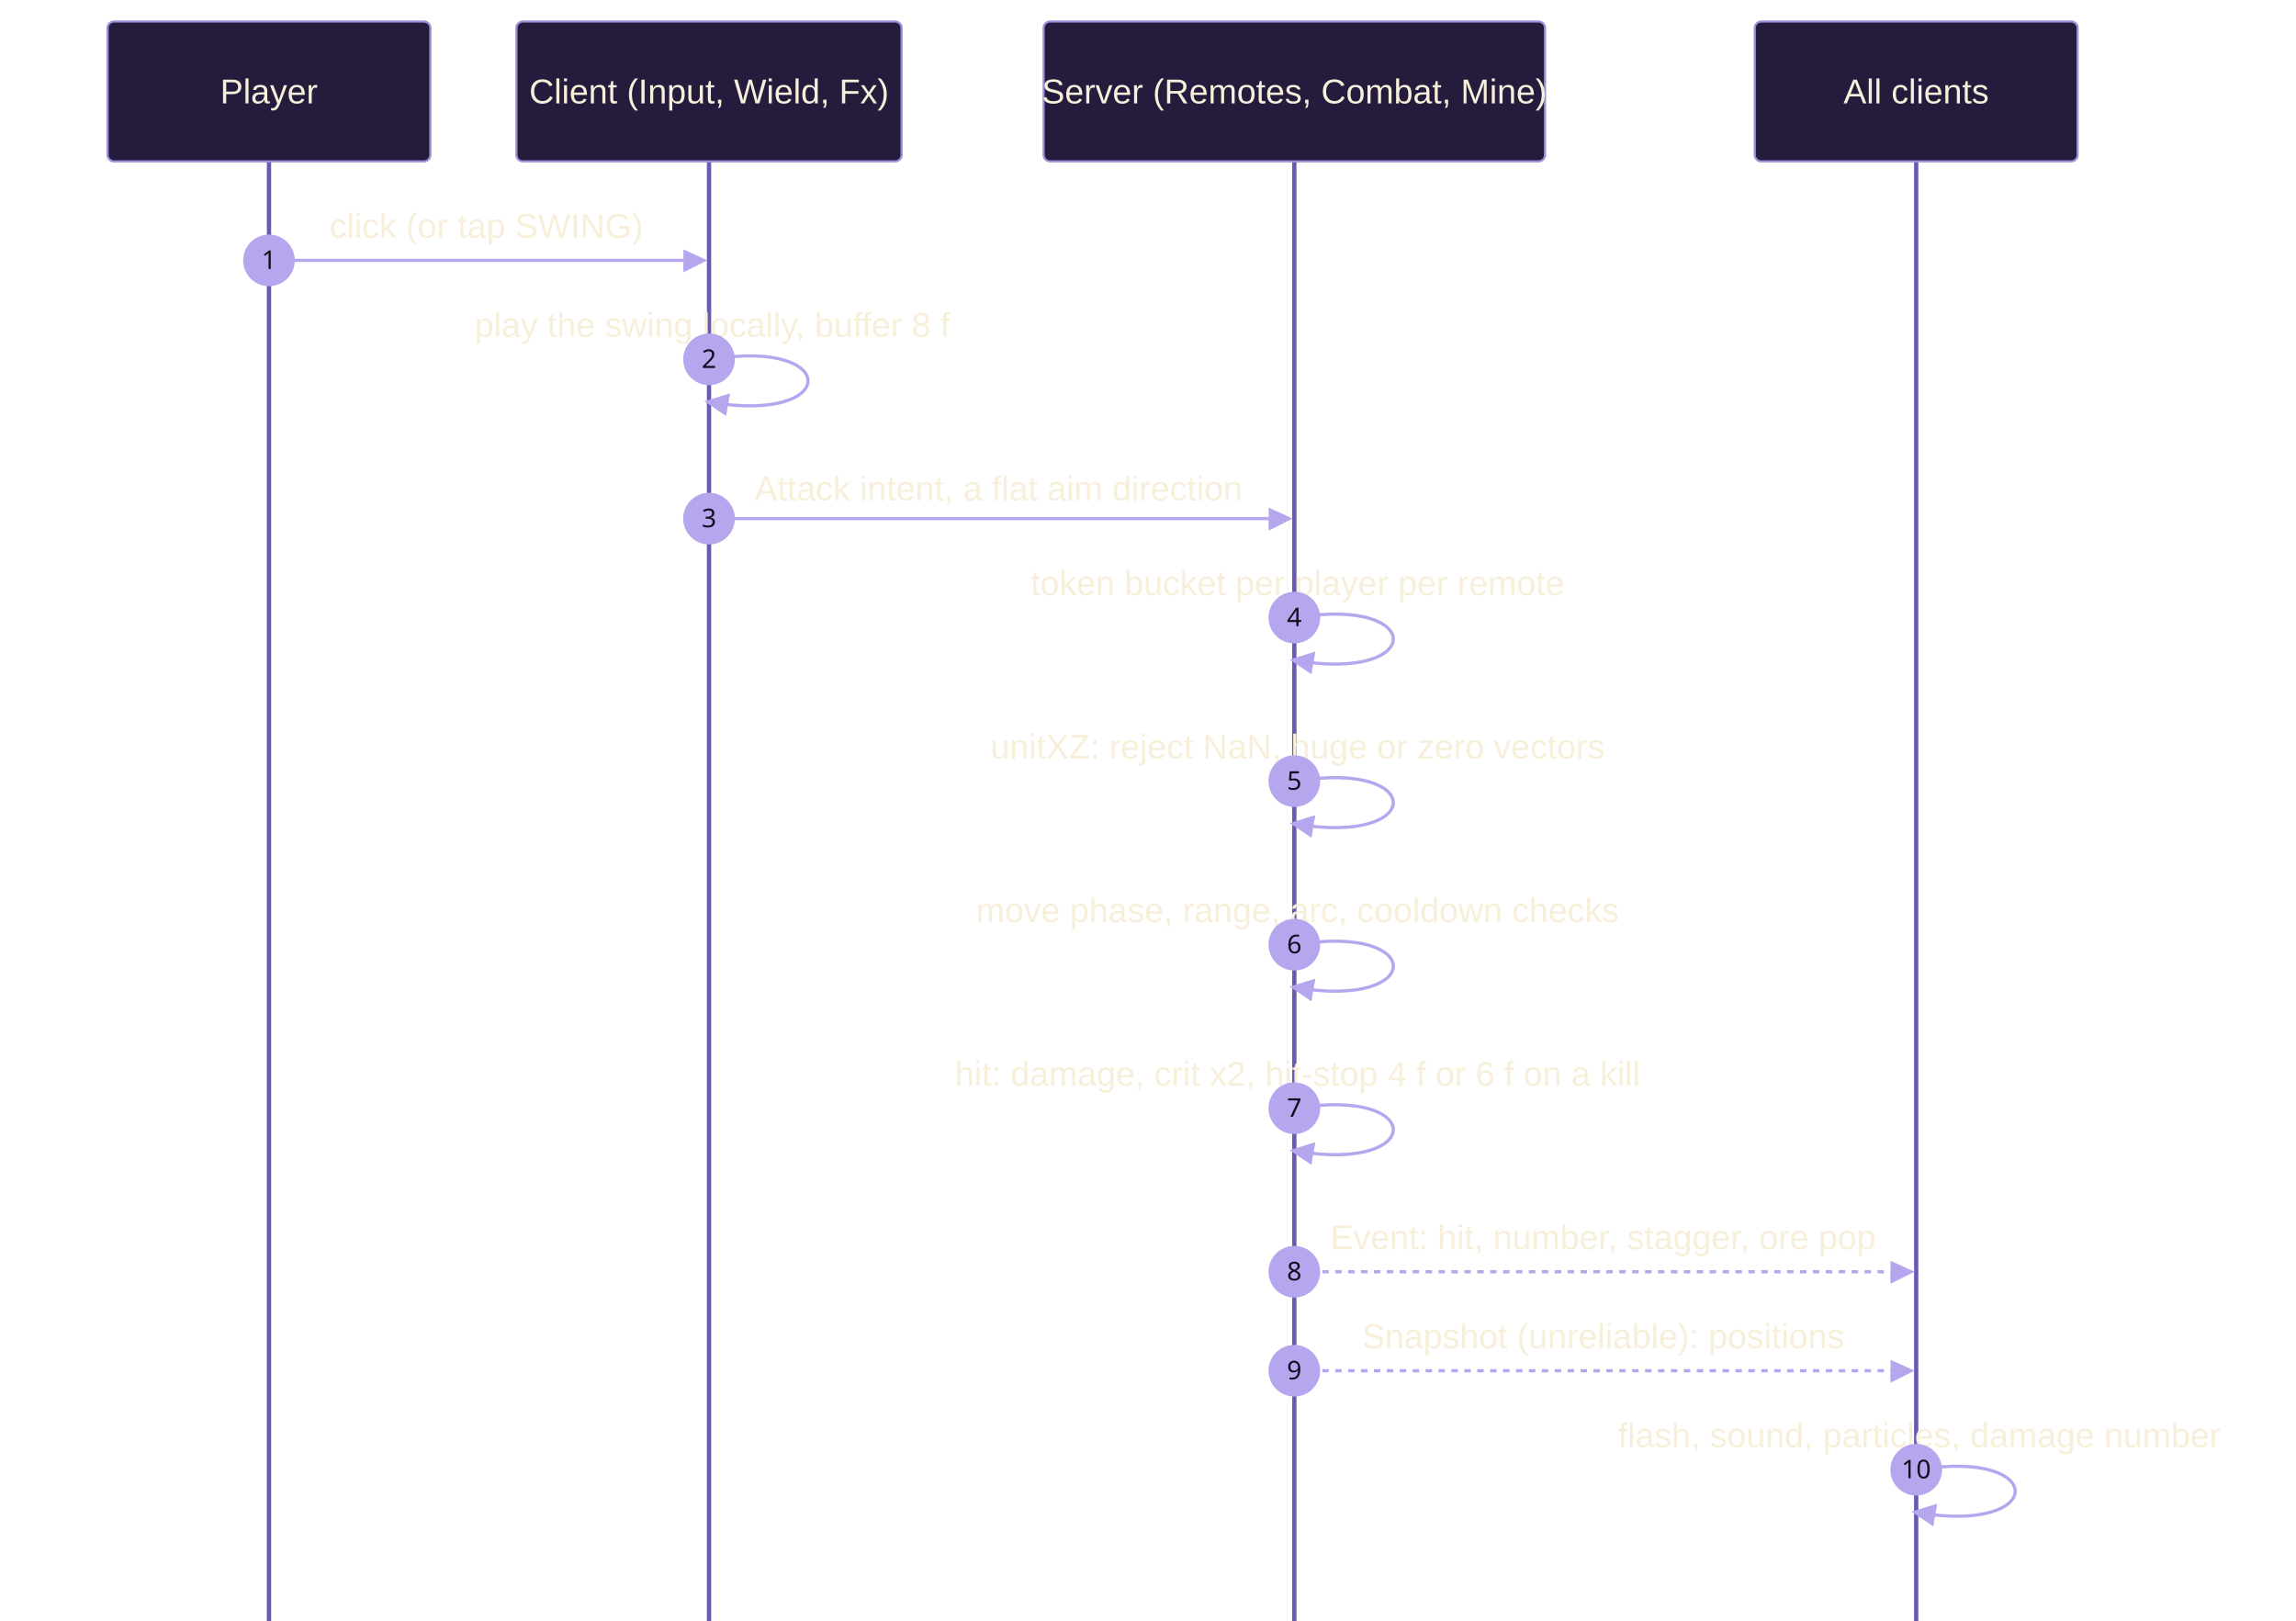
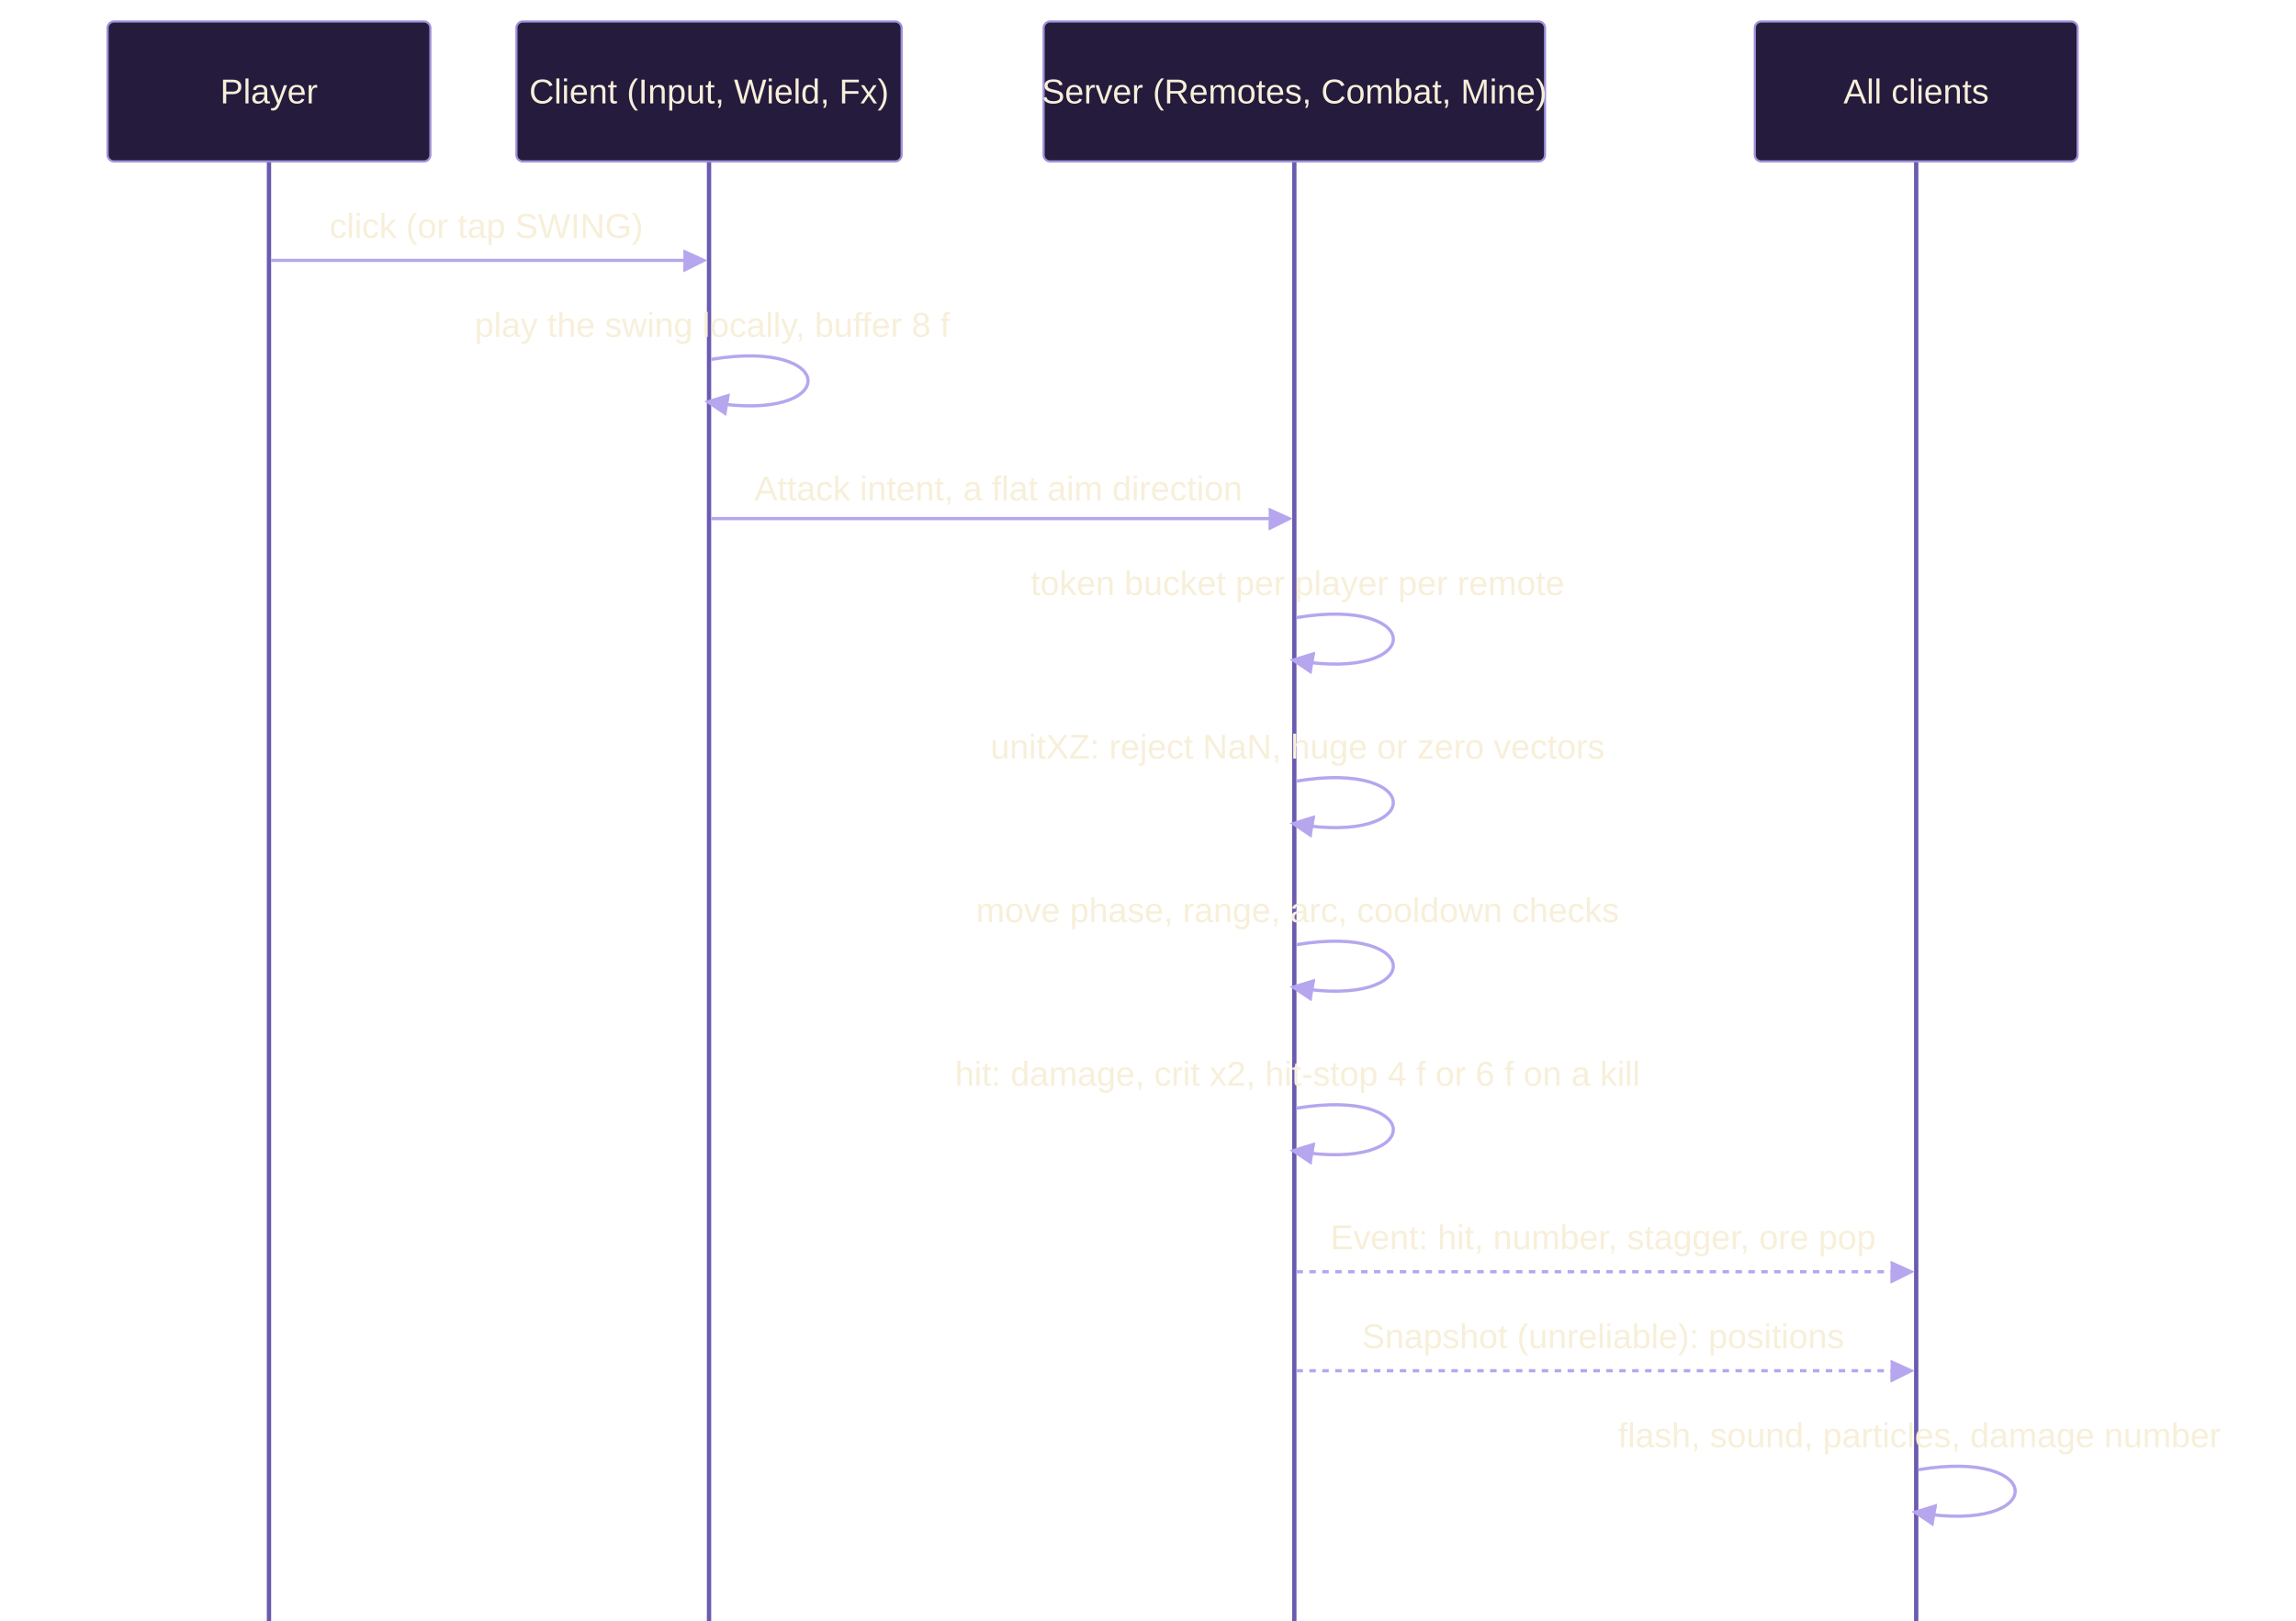
<svg xmlns="http://www.w3.org/2000/svg" id="my-svg" width="1067" height="753" viewBox="-50 -10 1067 753" role="graphics-document document" aria-roledescription="sequence" style="background-color: transparent;">
  <g>
    <line id="actor3" x1="840.5" y1="65" x2="840.5" y2="2000" class="actor-line 200" stroke-width="0.5px" stroke="#999" name="A" data-et="life-line" data-id="A" />
    <g id="root-3" data-et="participant" data-type="participant" data-id="A">
      <rect x="765.5" y="0" fill="#eaeaea" stroke="#666" width="150" height="65" name="A" rx="3" ry="3" class="actor actor-top" />
      <text x="840.5" y="32.5" dominant-baseline="central" alignment-baseline="central" class="actor actor-box" style="text-anchor: middle; font-size: 16px; font-weight: 400;">
        <tspan x="840.5" dy="0">All clients</tspan>
      </text>
    </g>
  </g>
  <g>
    <line id="actor2" x1="551.5" y1="65" x2="551.5" y2="2000" class="actor-line 200" stroke-width="0.5px" stroke="#999" name="S" data-et="life-line" data-id="S" />
    <g id="root-2" data-et="participant" data-type="participant" data-id="S">
      <rect x="435" y="0" fill="#eaeaea" stroke="#666" width="233" height="65" name="S" rx="3" ry="3" class="actor actor-top" />
      <text x="551.5" y="32.5" dominant-baseline="central" alignment-baseline="central" class="actor actor-box" style="text-anchor: middle; font-size: 16px; font-weight: 400;">
        <tspan x="551.5" dy="0">Server (Remotes, Combat, Mine)</tspan>
      </text>
    </g>
  </g>
  <g>
    <line id="actor1" x1="279.5" y1="65" x2="279.5" y2="2000" class="actor-line 200" stroke-width="0.5px" stroke="#999" name="C" data-et="life-line" data-id="C" />
    <g id="root-1" data-et="participant" data-type="participant" data-id="C">
      <rect x="190" y="0" fill="#eaeaea" stroke="#666" width="179" height="65" name="C" rx="3" ry="3" class="actor actor-top" />
      <text x="279.5" y="32.5" dominant-baseline="central" alignment-baseline="central" class="actor actor-box" style="text-anchor: middle; font-size: 16px; font-weight: 400;">
        <tspan x="279.5" dy="0">Client (Input, Wield, Fx)</tspan>
      </text>
    </g>
  </g>
  <g>
    <line id="actor0" x1="75" y1="65" x2="75" y2="2000" class="actor-line 200" stroke-width="0.5px" stroke="#999" name="P" data-et="life-line" data-id="P" />
    <g id="root-0" data-et="participant" data-type="participant" data-id="P">
      <rect x="0" y="0" fill="#eaeaea" stroke="#666" width="150" height="65" name="P" rx="3" ry="3" class="actor actor-top" />
      <text x="75" y="32.5" dominant-baseline="central" alignment-baseline="central" class="actor actor-box" style="text-anchor: middle; font-size: 16px; font-weight: 400;">
        <tspan x="75" dy="0">Player</tspan>
      </text>
    </g>
  </g>
  <style>#my-svg{font-family:Arial,Helvetica,sans-serif;font-size:15px;fill:#f7efd9;}@keyframes edge-animation-frame{from{stroke-dashoffset:0;}}@keyframes dash{to{stroke-dashoffset:0;}}#my-svg .edge-animation-slow{stroke-dasharray:9,5!important;stroke-dashoffset:900;animation:dash 50s linear infinite;stroke-linecap:round;}#my-svg .edge-animation-fast{stroke-dasharray:9,5!important;stroke-dashoffset:900;animation:dash 20s linear infinite;stroke-linecap:round;}#my-svg .error-icon{fill:#1a142c;}#my-svg .error-text{fill:#e5ebd3;stroke:#e5ebd3;}#my-svg .edge-thickness-normal{stroke-width:1px;}#my-svg .edge-thickness-thick{stroke-width:3.5px;}#my-svg .edge-pattern-solid{stroke-dasharray:0;}#my-svg .edge-thickness-invisible{stroke-width:0;fill:none;}#my-svg .edge-pattern-dashed{stroke-dasharray:3;}#my-svg .edge-pattern-dotted{stroke-dasharray:2;}#my-svg .marker{fill:#b6a6ee;stroke:#b6a6ee;}#my-svg .marker.cross{stroke:#b6a6ee;}#my-svg svg{font-family:Arial,Helvetica,sans-serif;font-size:15px;}#my-svg p{margin:0;}#my-svg .actor{stroke:#9d8fd6;fill:#241b3d;stroke-width:1;}#my-svg rect.actor.outer-path[data-look="neo"]{filter:drop-shadow( 1px 2px 2px rgba(185,185,185,1));}#my-svg rect.note[data-look="neo"]{stroke:#ffc043;fill:#3d300f;filter:drop-shadow( 1px 2px 2px rgba(185,185,185,1));}#my-svg text.actor&gt;tspan{fill:#f7efd9;stroke:none;}#my-svg .actor-line{stroke:#6b5bb0;}#my-svg .innerArc{stroke-width:1.5;stroke-dasharray:none;}#my-svg .messageLine0{stroke-width:1.5;stroke-dasharray:none;stroke:#b6a6ee;}#my-svg .messageLine1{stroke-width:1.5;stroke-dasharray:2,2;stroke:#b6a6ee;}#my-svg [id$="-arrowhead"] path{fill:#b6a6ee;stroke:#b6a6ee;}#my-svg .sequenceNumber{fill:#120d1f;}#my-svg [id$="-sequencenumber"]{fill:#b6a6ee;}#my-svg [id$="-crosshead"] path{fill:#b6a6ee;stroke:#b6a6ee;}#my-svg .messageText{fill:#f7efd9;stroke:none;}#my-svg .labelBox{stroke:#9d8fd6;fill:#241b3d;filter:none;}#my-svg .labelText,#my-svg .labelText&gt;tspan{fill:#f7efd9;stroke:none;}#my-svg .loopText,#my-svg .loopText&gt;tspan{fill:#f7efd9;stroke:none;}#my-svg .sectionTitle,#my-svg .sectionTitle&gt;tspan{fill:#f7efd9;stroke:none;}#my-svg .loopLine{stroke-width:2px;stroke-dasharray:2,2;stroke:#9d8fd6;fill:#9d8fd6;}#my-svg .note{stroke:#ffc043;fill:#3d300f;}#my-svg .noteText,#my-svg .noteText&gt;tspan{fill:#fff3d6;stroke:none;font-weight:normal;}#my-svg .activation0{fill:#3a2d63;stroke:hsl(255, 37.5%, 2.549%);}#my-svg .activation1{fill:#3a2d63;stroke:hsl(255, 37.5%, 2.549%);}#my-svg .activation2{fill:#3a2d63;stroke:hsl(255, 37.5%, 2.549%);}#my-svg .actorPopupMenu{position:absolute;}#my-svg .actorPopupMenuPanel{position:absolute;fill:#241b3d;box-shadow:0px 8px 16px 0px rgba(0,0,0,0.2);filter:drop-shadow(3px 5px 2px rgb(0 0 0 / 0.4));}#my-svg .actor-man circle,#my-svg line{fill:#241b3d;stroke-width:2px;}#my-svg g rect.rect{filter:drop-shadow( 1px 2px 2px rgba(185,185,185,1));stroke:#9d8fd6;}#my-svg .node .neo-node{stroke:#9d8fd6;}#my-svg [data-look="neo"].node rect,#my-svg [data-look="neo"].cluster rect,#my-svg [data-look="neo"].node polygon{stroke:url(#my-svg-gradient);filter:drop-shadow( 1px 2px 2px rgba(185,185,185,1));}#my-svg [data-look="neo"].swimlane.cluster rect{filter:none;}#my-svg [data-look="neo"].node path{stroke:url(#my-svg-gradient);stroke-width:1px;}#my-svg [data-look="neo"].node .outer-path{filter:drop-shadow( 1px 2px 2px rgba(185,185,185,1));}#my-svg [data-look="neo"].node .neo-line path{stroke:#9d8fd6;filter:none;}#my-svg [data-look="neo"].node circle{stroke:url(#my-svg-gradient);filter:drop-shadow( 1px 2px 2px rgba(185,185,185,1));}#my-svg [data-look="neo"].node circle .state-start{fill:#000000;}#my-svg [data-look="neo"].icon-shape .icon{fill:url(#my-svg-gradient);filter:drop-shadow( 1px 2px 2px rgba(185,185,185,1));}#my-svg [data-look="neo"].icon-shape .icon-neo path{stroke:url(#my-svg-gradient);filter:drop-shadow( 1px 2px 2px rgba(185,185,185,1));}#my-svg :root{--mermaid-font-family:"trebuchet ms",verdana,arial,sans-serif;}</style>
  <g />
  <defs>
    <symbol id="my-svg-computer" width="24" height="24">
      <path transform="scale(.5)" d="M2 2v13h20v-13h-20zm18 11h-16v-9h16v9zm-10.228 6l.466-1h3.524l.467 1h-4.457zm14.228 3h-24l2-6h2.104l-1.33 4h18.45l-1.297-4h2.073l2 6zm-5-10h-14v-7h14v7z" />
    </symbol>
  </defs>
  <defs>
    <symbol id="my-svg-database" fill-rule="evenodd" clip-rule="evenodd">
      <path transform="scale(.5)" d="M12.258.001l.256.004.255.005.253.008.251.01.249.012.247.015.246.016.242.019.241.02.239.023.236.024.233.027.231.028.229.031.225.032.223.034.22.036.217.038.214.04.211.041.208.043.205.045.201.046.198.048.194.05.191.051.187.053.183.054.18.056.175.057.172.059.168.06.163.061.16.063.155.064.15.066.074.033.073.033.071.034.07.034.069.035.068.035.067.035.066.035.064.036.064.036.062.036.06.036.06.037.058.037.058.037.055.038.055.038.053.038.052.038.051.039.05.039.048.039.047.039.045.04.044.04.043.04.041.04.04.041.039.041.037.041.036.041.034.041.033.042.032.042.03.042.029.042.027.042.026.043.024.043.023.043.021.043.02.043.018.044.017.043.015.044.013.044.012.044.011.045.009.044.007.045.006.045.004.045.002.045.001.045v17l-.001.045-.002.045-.004.045-.006.045-.007.045-.009.044-.011.045-.012.044-.013.044-.015.044-.017.043-.018.044-.02.043-.021.043-.023.043-.024.043-.026.043-.027.042-.029.042-.03.042-.032.042-.033.042-.034.041-.036.041-.037.041-.039.041-.04.041-.041.04-.043.04-.044.04-.045.04-.047.039-.048.039-.05.039-.051.039-.052.038-.053.038-.055.038-.055.038-.058.037-.058.037-.06.037-.06.036-.062.036-.064.036-.064.036-.066.035-.067.035-.068.035-.069.035-.07.034-.071.034-.073.033-.074.033-.15.066-.155.064-.16.063-.163.061-.168.06-.172.059-.175.057-.18.056-.183.054-.187.053-.191.051-.194.05-.198.048-.201.046-.205.045-.208.043-.211.041-.214.04-.217.038-.22.036-.223.034-.225.032-.229.031-.231.028-.233.027-.236.024-.239.023-.241.02-.242.019-.246.016-.247.015-.249.012-.251.01-.253.008-.255.005-.256.004-.258.001-.258-.001-.256-.004-.255-.005-.253-.008-.251-.01-.249-.012-.247-.015-.245-.016-.243-.019-.241-.02-.238-.023-.236-.024-.234-.027-.231-.028-.228-.031-.226-.032-.223-.034-.22-.036-.217-.038-.214-.04-.211-.041-.208-.043-.204-.045-.201-.046-.198-.048-.195-.05-.19-.051-.187-.053-.184-.054-.179-.056-.176-.057-.172-.059-.167-.06-.164-.061-.159-.063-.155-.064-.151-.066-.074-.033-.072-.033-.072-.034-.07-.034-.069-.035-.068-.035-.067-.035-.066-.035-.064-.036-.063-.036-.062-.036-.061-.036-.06-.037-.058-.037-.057-.037-.056-.038-.055-.038-.053-.038-.052-.038-.051-.039-.049-.039-.049-.039-.046-.039-.046-.04-.044-.04-.043-.04-.041-.04-.04-.041-.039-.041-.037-.041-.036-.041-.034-.041-.033-.042-.032-.042-.03-.042-.029-.042-.027-.042-.026-.043-.024-.043-.023-.043-.021-.043-.02-.043-.018-.044-.017-.043-.015-.044-.013-.044-.012-.044-.011-.045-.009-.044-.007-.045-.006-.045-.004-.045-.002-.045-.001-.045v-17l.001-.045.002-.045.004-.045.006-.045.007-.045.009-.044.011-.045.012-.044.013-.044.015-.044.017-.043.018-.044.02-.043.021-.043.023-.043.024-.043.026-.043.027-.042.029-.042.03-.042.032-.042.033-.042.034-.041.036-.041.037-.041.039-.041.04-.041.041-.04.043-.04.044-.04.046-.04.046-.039.049-.039.049-.039.051-.039.052-.038.053-.038.055-.038.056-.038.057-.037.058-.037.06-.037.061-.036.062-.036.063-.036.064-.036.066-.035.067-.035.068-.035.069-.035.07-.034.072-.034.072-.033.074-.033.151-.066.155-.064.159-.063.164-.061.167-.06.172-.059.176-.057.179-.056.184-.054.187-.053.19-.051.195-.05.198-.048.201-.046.204-.045.208-.043.211-.041.214-.04.217-.038.22-.036.223-.034.226-.032.228-.031.231-.028.234-.027.236-.024.238-.023.241-.02.243-.019.245-.016.247-.015.249-.012.251-.01.253-.008.255-.005.256-.004.258-.001.258.001zm-9.258 20.499v.01l.001.021.003.021.004.022.005.021.006.022.007.022.009.023.01.022.011.023.012.023.013.023.015.023.016.024.017.023.018.024.019.024.021.024.022.025.023.024.024.025.052.049.056.05.061.051.066.051.07.051.075.051.079.052.084.052.088.052.092.052.097.052.102.051.105.052.11.052.114.051.119.051.123.051.127.05.131.05.135.05.139.048.144.049.147.047.152.047.155.047.16.045.163.045.167.043.171.043.176.041.178.041.183.039.187.039.19.037.194.035.197.035.202.033.204.031.209.03.212.029.216.027.219.025.222.024.226.021.23.02.233.018.236.016.24.015.243.012.246.01.249.008.253.005.256.004.259.001.26-.001.257-.004.254-.005.25-.008.247-.011.244-.012.241-.014.237-.016.233-.018.231-.021.226-.021.224-.024.22-.026.216-.027.212-.028.21-.031.205-.031.202-.034.198-.034.194-.036.191-.037.187-.039.183-.04.179-.04.175-.042.172-.043.168-.044.163-.045.16-.046.155-.046.152-.047.148-.048.143-.049.139-.049.136-.05.131-.05.126-.05.123-.051.118-.052.114-.051.11-.052.106-.052.101-.052.096-.052.092-.052.088-.053.083-.051.079-.052.074-.052.07-.051.065-.051.06-.051.056-.05.051-.05.023-.024.023-.025.021-.024.02-.024.019-.024.018-.024.017-.024.015-.023.014-.024.013-.023.012-.023.01-.023.01-.022.008-.022.006-.022.006-.022.004-.022.004-.021.001-.021.001-.021v-4.127l-.077.055-.08.053-.083.054-.085.053-.087.052-.09.052-.093.051-.095.05-.097.05-.1.049-.102.049-.105.048-.106.047-.109.047-.111.046-.114.045-.115.045-.118.044-.12.043-.122.042-.124.042-.126.041-.128.04-.13.04-.132.038-.134.038-.135.037-.138.037-.139.035-.142.035-.143.034-.144.033-.147.032-.148.031-.15.03-.151.03-.153.029-.154.027-.156.027-.158.026-.159.025-.161.024-.162.023-.163.022-.165.021-.166.02-.167.019-.169.018-.169.017-.171.016-.173.015-.173.014-.175.013-.175.012-.177.011-.178.01-.179.008-.179.008-.181.006-.182.005-.182.004-.184.003-.184.002h-.37l-.184-.002-.184-.003-.182-.004-.182-.005-.181-.006-.179-.008-.179-.008-.178-.01-.176-.011-.176-.012-.175-.013-.173-.014-.172-.015-.171-.016-.17-.017-.169-.018-.167-.019-.166-.02-.165-.021-.163-.022-.162-.023-.161-.024-.159-.025-.157-.026-.156-.027-.155-.027-.153-.029-.151-.03-.15-.03-.148-.031-.146-.032-.145-.033-.143-.034-.141-.035-.14-.035-.137-.037-.136-.037-.134-.038-.132-.038-.13-.04-.128-.04-.126-.041-.124-.042-.122-.042-.12-.044-.117-.043-.116-.045-.113-.045-.112-.046-.109-.047-.106-.047-.105-.048-.102-.049-.1-.049-.097-.05-.095-.05-.093-.052-.09-.051-.087-.052-.085-.053-.083-.054-.08-.054-.077-.054v4.127zm0-5.654v.011l.001.021.003.021.004.021.005.022.006.022.007.022.009.022.01.022.011.023.012.023.013.023.015.024.016.023.017.024.018.024.019.024.021.024.022.024.023.025.024.024.052.05.056.05.061.05.066.051.07.051.075.052.079.051.084.052.088.052.092.052.097.052.102.052.105.052.11.051.114.051.119.052.123.05.127.051.131.05.135.049.139.049.144.048.147.048.152.047.155.046.16.045.163.045.167.044.171.042.176.042.178.04.183.04.187.038.19.037.194.036.197.034.202.033.204.032.209.03.212.028.216.027.219.025.222.024.226.022.23.02.233.018.236.016.24.014.243.012.246.01.249.008.253.006.256.003.259.001.26-.001.257-.003.254-.006.25-.008.247-.01.244-.012.241-.015.237-.016.233-.018.231-.02.226-.022.224-.024.22-.025.216-.027.212-.029.21-.03.205-.032.202-.033.198-.035.194-.036.191-.037.187-.039.183-.039.179-.041.175-.042.172-.043.168-.044.163-.045.16-.045.155-.047.152-.047.148-.048.143-.048.139-.05.136-.049.131-.05.126-.051.123-.051.118-.051.114-.052.11-.052.106-.052.101-.052.096-.052.092-.052.088-.052.083-.052.079-.052.074-.051.07-.052.065-.051.06-.05.056-.051.051-.049.023-.025.023-.024.021-.025.02-.024.019-.024.018-.024.017-.024.015-.023.014-.023.013-.024.012-.022.01-.023.01-.023.008-.022.006-.022.006-.022.004-.021.004-.022.001-.021.001-.021v-4.139l-.077.054-.08.054-.083.054-.085.052-.087.053-.09.051-.093.051-.095.051-.097.05-.1.049-.102.049-.105.048-.106.047-.109.047-.111.046-.114.045-.115.044-.118.044-.12.044-.122.042-.124.042-.126.041-.128.04-.13.039-.132.039-.134.038-.135.037-.138.036-.139.036-.142.035-.143.033-.144.033-.147.033-.148.031-.15.03-.151.03-.153.028-.154.028-.156.027-.158.026-.159.025-.161.024-.162.023-.163.022-.165.021-.166.02-.167.019-.169.018-.169.017-.171.016-.173.015-.173.014-.175.013-.175.012-.177.011-.178.009-.179.009-.179.007-.181.007-.182.005-.182.004-.184.003-.184.002h-.37l-.184-.002-.184-.003-.182-.004-.182-.005-.181-.007-.179-.007-.179-.009-.178-.009-.176-.011-.176-.012-.175-.013-.173-.014-.172-.015-.171-.016-.17-.017-.169-.018-.167-.019-.166-.02-.165-.021-.163-.022-.162-.023-.161-.024-.159-.025-.157-.026-.156-.027-.155-.028-.153-.028-.151-.03-.15-.03-.148-.031-.146-.033-.145-.033-.143-.033-.141-.035-.14-.036-.137-.036-.136-.037-.134-.038-.132-.039-.13-.039-.128-.04-.126-.041-.124-.042-.122-.043-.12-.043-.117-.044-.116-.044-.113-.046-.112-.046-.109-.046-.106-.047-.105-.048-.102-.049-.1-.049-.097-.05-.095-.051-.093-.051-.09-.051-.087-.053-.085-.052-.083-.054-.08-.054-.077-.054v4.139zm0-5.666v.011l.001.02.003.022.004.021.005.022.006.021.007.022.009.023.01.022.011.023.012.023.013.023.015.023.016.024.017.024.018.023.019.024.021.025.022.024.023.024.024.025.052.05.056.05.061.05.066.051.07.051.075.052.079.051.084.052.088.052.092.052.097.052.102.052.105.051.11.052.114.051.119.051.123.051.127.05.131.05.135.05.139.049.144.048.147.048.152.047.155.046.16.045.163.045.167.043.171.043.176.042.178.04.183.04.187.038.19.037.194.036.197.034.202.033.204.032.209.03.212.028.216.027.219.025.222.024.226.021.23.02.233.018.236.017.24.014.243.012.246.01.249.008.253.006.256.003.259.001.26-.001.257-.003.254-.006.25-.008.247-.01.244-.013.241-.014.237-.016.233-.018.231-.02.226-.022.224-.024.22-.025.216-.027.212-.029.21-.03.205-.032.202-.033.198-.035.194-.036.191-.037.187-.039.183-.039.179-.041.175-.042.172-.043.168-.044.163-.045.16-.045.155-.047.152-.047.148-.048.143-.049.139-.049.136-.049.131-.051.126-.05.123-.051.118-.052.114-.051.11-.052.106-.052.101-.052.096-.052.092-.052.088-.052.083-.052.079-.052.074-.052.07-.051.065-.051.06-.051.056-.05.051-.049.023-.025.023-.025.021-.024.02-.024.019-.024.018-.024.017-.024.015-.023.014-.024.013-.023.012-.023.01-.022.01-.023.008-.022.006-.022.006-.022.004-.022.004-.021.001-.021.001-.021v-4.153l-.077.054-.08.054-.083.053-.085.053-.087.053-.09.051-.093.051-.095.051-.097.05-.1.049-.102.048-.105.048-.106.048-.109.046-.111.046-.114.046-.115.044-.118.044-.12.043-.122.043-.124.042-.126.041-.128.04-.13.039-.132.039-.134.038-.135.037-.138.036-.139.036-.142.034-.143.034-.144.033-.147.032-.148.032-.15.03-.151.03-.153.028-.154.028-.156.027-.158.026-.159.024-.161.024-.162.023-.163.023-.165.021-.166.02-.167.019-.169.018-.169.017-.171.016-.173.015-.173.014-.175.013-.175.012-.177.01-.178.01-.179.009-.179.007-.181.006-.182.006-.182.004-.184.003-.184.001-.185.001-.185-.001-.184-.001-.184-.003-.182-.004-.182-.006-.181-.006-.179-.007-.179-.009-.178-.01-.176-.01-.176-.012-.175-.013-.173-.014-.172-.015-.171-.016-.17-.017-.169-.018-.167-.019-.166-.02-.165-.021-.163-.023-.162-.023-.161-.024-.159-.024-.157-.026-.156-.027-.155-.028-.153-.028-.151-.03-.15-.03-.148-.032-.146-.032-.145-.033-.143-.034-.141-.034-.14-.036-.137-.036-.136-.037-.134-.038-.132-.039-.13-.039-.128-.041-.126-.041-.124-.041-.122-.043-.12-.043-.117-.044-.116-.044-.113-.046-.112-.046-.109-.046-.106-.048-.105-.048-.102-.048-.1-.05-.097-.049-.095-.051-.093-.051-.09-.052-.087-.052-.085-.053-.083-.053-.08-.054-.077-.054v4.153zm8.74-8.179l-.257.004-.254.005-.25.008-.247.011-.244.012-.241.014-.237.016-.233.018-.231.021-.226.022-.224.023-.22.026-.216.027-.212.028-.21.031-.205.032-.202.033-.198.034-.194.036-.191.038-.187.038-.183.04-.179.041-.175.042-.172.043-.168.043-.163.045-.16.046-.155.046-.152.048-.148.048-.143.048-.139.049-.136.05-.131.05-.126.051-.123.051-.118.051-.114.052-.11.052-.106.052-.101.052-.096.052-.092.052-.088.052-.083.052-.079.052-.074.051-.07.052-.065.051-.06.05-.056.05-.051.05-.023.025-.023.024-.021.024-.02.025-.019.024-.018.024-.017.023-.015.024-.014.023-.013.023-.012.023-.01.023-.01.022-.008.022-.006.023-.006.021-.004.022-.004.021-.001.021-.001.021.001.021.001.021.004.021.004.022.006.021.006.023.008.022.01.022.01.023.012.023.013.023.014.023.015.024.017.023.018.024.019.024.02.025.021.024.023.024.023.025.051.05.056.05.06.05.065.051.07.052.074.051.079.052.083.052.088.052.092.052.096.052.101.052.106.052.11.052.114.052.118.051.123.051.126.051.131.05.136.05.139.049.143.048.148.048.152.048.155.046.16.046.163.045.168.043.172.043.175.042.179.041.183.04.187.038.191.038.194.036.198.034.202.033.205.032.21.031.212.028.216.027.22.026.224.023.226.022.231.021.233.018.237.016.241.014.244.012.247.011.25.008.254.005.257.004.26.001.26-.001.257-.004.254-.005.25-.008.247-.011.244-.012.241-.014.237-.016.233-.018.231-.021.226-.022.224-.023.22-.026.216-.027.212-.028.21-.031.205-.032.202-.033.198-.034.194-.036.191-.038.187-.038.183-.04.179-.041.175-.042.172-.043.168-.043.163-.045.16-.046.155-.046.152-.048.148-.048.143-.048.139-.049.136-.05.131-.05.126-.051.123-.051.118-.051.114-.052.11-.052.106-.052.101-.052.096-.052.092-.052.088-.052.083-.052.079-.052.074-.051.07-.052.065-.051.06-.05.056-.05.051-.05.023-.025.023-.024.021-.024.02-.025.019-.024.018-.024.017-.023.015-.024.014-.023.013-.023.012-.023.01-.023.01-.022.008-.022.006-.023.006-.021.004-.022.004-.021.001-.021.001-.021-.001-.021-.001-.021-.004-.021-.004-.022-.006-.021-.006-.023-.008-.022-.01-.022-.01-.023-.012-.023-.013-.023-.014-.023-.015-.024-.017-.023-.018-.024-.019-.024-.02-.025-.021-.024-.023-.024-.023-.025-.051-.05-.056-.05-.06-.05-.065-.051-.07-.052-.074-.051-.079-.052-.083-.052-.088-.052-.092-.052-.096-.052-.101-.052-.106-.052-.11-.052-.114-.052-.118-.051-.123-.051-.126-.051-.131-.05-.136-.05-.139-.049-.143-.048-.148-.048-.152-.048-.155-.046-.16-.046-.163-.045-.168-.043-.172-.043-.175-.042-.179-.041-.183-.04-.187-.038-.191-.038-.194-.036-.198-.034-.202-.033-.205-.032-.21-.031-.212-.028-.216-.027-.22-.026-.224-.023-.226-.022-.231-.021-.233-.018-.237-.016-.241-.014-.244-.012-.247-.011-.25-.008-.254-.005-.257-.004-.26-.001-.26.001z" />
    </symbol>
  </defs>
  <defs>
    <symbol id="my-svg-clock" width="24" height="24">
      <path transform="scale(.5)" d="M12 2c5.514 0 10 4.486 10 10s-4.486 10-10 10-10-4.486-10-10 4.486-10 10-10zm0-2c-6.627 0-12 5.373-12 12s5.373 12 12 12 12-5.373 12-12-5.373-12-12-12zm5.848 12.459c.202.038.202.333.001.372-1.907.361-6.045 1.111-6.547 1.111-.719 0-1.301-.582-1.301-1.301 0-.512.77-5.447 1.125-7.445.034-.192.312-.181.343.014l.985 6.238 5.394 1.011z" />
    </symbol>
  </defs>
  <defs>
    <marker id="my-svg-arrowhead" refX="7.9" refY="5" markerUnits="userSpaceOnUse" markerWidth="12" markerHeight="12" orient="auto-start-reverse">
      <path d="M -1 0 L 10 5 L 0 10 z" />
    </marker>
  </defs>
  <defs>
    <marker id="my-svg-crosshead" markerWidth="15" markerHeight="8" orient="auto" refX="4" refY="4.5">
      <path fill="none" stroke="#000000" stroke-width="1pt" d="M 1,2 L 6,7 M 6,2 L 1,7" style="stroke-dasharray: 0, 0;" />
    </marker>
  </defs>
  <defs>
    <marker id="my-svg-filled-head" refX="15.5" refY="7" markerWidth="20" markerHeight="28" orient="auto">
      <path d="M 18,7 L9,13 L14,7 L9,1 Z" />
    </marker>
  </defs>
  <defs>
    <marker id="my-svg-sequencenumber" refX="15" refY="15" markerWidth="60" markerHeight="40" orient="auto">
      <circle cx="15" cy="15" r="6" />
    </marker>
  </defs>
  <defs>
    <marker id="my-svg-solidTopArrowHead" refX="7.9" refY="7.25" markerUnits="userSpaceOnUse" markerWidth="12" markerHeight="12" orient="auto-start-reverse">
      <path d="M 0 0 L 10 8 L 0 8 z" />
    </marker>
  </defs>
  <defs>
    <marker id="my-svg-solidBottomArrowHead" refX="7.9" refY="0.75" markerUnits="userSpaceOnUse" markerWidth="12" markerHeight="12" orient="auto-start-reverse">
      <path d="M 0 0 L 10 0 L 0 8 z" />
    </marker>
  </defs>
  <defs>
    <marker id="my-svg-stickTopArrowHead" refX="7.5" refY="7" markerUnits="userSpaceOnUse" markerWidth="12" markerHeight="12" orient="auto-start-reverse">
      <path d="M 0 0 L 7 7" stroke="black" stroke-width="1.5" fill="none" />
    </marker>
  </defs>
  <defs>
    <marker id="my-svg-stickBottomArrowHead" refX="7.5" refY="0" markerUnits="userSpaceOnUse" markerWidth="12" markerHeight="12" orient="auto-start-reverse">
      <path d="M 0 7 L 7 0" stroke="black" stroke-width="1.5" fill="none" />
    </marker>
  </defs>
  <text x="176" y="80" text-anchor="middle" dominant-baseline="middle" alignment-baseline="middle" class="messageText" dy="1em" style="font-size: 16px; font-weight: 400;">click (or tap SWING)</text>
-   <line x1="82" y1="111" x2="275.5" y2="111" class="messageLine0" data-et="message" data-id="i1" data-from="P" data-to="C" stroke-width="2" stroke="none" marker-end="url(#my-svg-arrowhead)" style="fill: none;" />
-   <line x1="75" y1="111" x2="75" y2="111" stroke-width="0" marker-start="url(#my-svg-sequencenumber)" />
-   <text x="75" y="115" font-family="sans-serif" font-size="12px" text-anchor="middle" class="sequenceNumber">1</text>
+   <line x1="76" y1="111" x2="275.5" y2="111" class="messageLine0" data-et="message" data-id="i0" data-from="P" data-to="C" stroke-width="2" stroke="none" marker-end="url(#my-svg-arrowhead)" style="fill: none;" />
  <text x="281" y="126" text-anchor="middle" dominant-baseline="middle" alignment-baseline="middle" class="messageText" dy="1em" style="font-size: 16px; font-weight: 400;">play the swing locally, buffer 8 f</text>
-   <path d="M 280.5,157 C 340.5,147 340.5,187 280.5,177" class="messageLine0" data-et="message" data-id="i2" data-from="C" data-to="C" stroke-width="2" stroke="none" marker-end="url(#my-svg-arrowhead)" x1="286.5" style="fill: none;" />
-   <line x1="279.5" y1="157" x2="279.5" y2="157" stroke-width="0" marker-start="url(#my-svg-sequencenumber)" />
-   <text x="279.5" y="161" font-family="sans-serif" font-size="12px" text-anchor="middle" class="sequenceNumber">2</text>
+   <path d="M 280.5,157 C 340.5,147 340.5,187 280.5,177" class="messageLine0" data-et="message" data-id="i1" data-from="C" data-to="C" stroke-width="2" stroke="none" marker-end="url(#my-svg-arrowhead)" style="fill: none;" />
  <text x="414" y="202" text-anchor="middle" dominant-baseline="middle" alignment-baseline="middle" class="messageText" dy="1em" style="font-size: 16px; font-weight: 400;">Attack intent, a flat aim direction</text>
-   <line x1="286.5" y1="231" x2="547.5" y2="231" class="messageLine0" data-et="message" data-id="i3" data-from="C" data-to="S" stroke-width="2" stroke="none" marker-end="url(#my-svg-arrowhead)" style="fill: none;" />
-   <line x1="279.5" y1="231" x2="279.5" y2="231" stroke-width="0" marker-start="url(#my-svg-sequencenumber)" />
-   <text x="279.5" y="235" font-family="sans-serif" font-size="12px" text-anchor="middle" class="sequenceNumber">3</text>
+   <line x1="280.5" y1="231" x2="547.5" y2="231" class="messageLine0" data-et="message" data-id="i2" data-from="C" data-to="S" stroke-width="2" stroke="none" marker-end="url(#my-svg-arrowhead)" style="fill: none;" />
  <text x="553" y="246" text-anchor="middle" dominant-baseline="middle" alignment-baseline="middle" class="messageText" dy="1em" style="font-size: 16px; font-weight: 400;">token bucket per player per remote</text>
-   <path d="M 552.5,277 C 612.5,267 612.5,307 552.5,297" class="messageLine0" data-et="message" data-id="i4" data-from="S" data-to="S" stroke-width="2" stroke="none" marker-end="url(#my-svg-arrowhead)" x1="558.5" style="fill: none;" />
-   <line x1="551.5" y1="277" x2="551.5" y2="277" stroke-width="0" marker-start="url(#my-svg-sequencenumber)" />
-   <text x="551.5" y="281" font-family="sans-serif" font-size="12px" text-anchor="middle" class="sequenceNumber">4</text>
+   <path d="M 552.5,277 C 612.5,267 612.5,307 552.5,297" class="messageLine0" data-et="message" data-id="i3" data-from="S" data-to="S" stroke-width="2" stroke="none" marker-end="url(#my-svg-arrowhead)" style="fill: none;" />
  <text x="553" y="322" text-anchor="middle" dominant-baseline="middle" alignment-baseline="middle" class="messageText" dy="1em" style="font-size: 16px; font-weight: 400;">unitXZ: reject NaN, huge or zero vectors</text>
-   <path d="M 552.5,353 C 612.5,343 612.5,383 552.5,373" class="messageLine0" data-et="message" data-id="i5" data-from="S" data-to="S" stroke-width="2" stroke="none" marker-end="url(#my-svg-arrowhead)" x1="558.5" style="fill: none;" />
-   <line x1="551.5" y1="353" x2="551.5" y2="353" stroke-width="0" marker-start="url(#my-svg-sequencenumber)" />
-   <text x="551.5" y="357" font-family="sans-serif" font-size="12px" text-anchor="middle" class="sequenceNumber">5</text>
+   <path d="M 552.5,353 C 612.5,343 612.5,383 552.5,373" class="messageLine0" data-et="message" data-id="i4" data-from="S" data-to="S" stroke-width="2" stroke="none" marker-end="url(#my-svg-arrowhead)" style="fill: none;" />
  <text x="553" y="398" text-anchor="middle" dominant-baseline="middle" alignment-baseline="middle" class="messageText" dy="1em" style="font-size: 16px; font-weight: 400;">move phase, range, arc, cooldown checks</text>
-   <path d="M 552.5,429 C 612.5,419 612.5,459 552.5,449" class="messageLine0" data-et="message" data-id="i6" data-from="S" data-to="S" stroke-width="2" stroke="none" marker-end="url(#my-svg-arrowhead)" x1="558.5" style="fill: none;" />
-   <line x1="551.5" y1="429" x2="551.5" y2="429" stroke-width="0" marker-start="url(#my-svg-sequencenumber)" />
-   <text x="551.5" y="433" font-family="sans-serif" font-size="12px" text-anchor="middle" class="sequenceNumber">6</text>
+   <path d="M 552.5,429 C 612.5,419 612.5,459 552.5,449" class="messageLine0" data-et="message" data-id="i5" data-from="S" data-to="S" stroke-width="2" stroke="none" marker-end="url(#my-svg-arrowhead)" style="fill: none;" />
  <text x="553" y="474" text-anchor="middle" dominant-baseline="middle" alignment-baseline="middle" class="messageText" dy="1em" style="font-size: 16px; font-weight: 400;">hit: damage, crit x2, hit-stop 4 f or 6 f on a kill</text>
-   <path d="M 552.5,505 C 612.5,495 612.5,535 552.5,525" class="messageLine0" data-et="message" data-id="i7" data-from="S" data-to="S" stroke-width="2" stroke="none" marker-end="url(#my-svg-arrowhead)" x1="558.5" style="fill: none;" />
-   <line x1="551.5" y1="505" x2="551.5" y2="505" stroke-width="0" marker-start="url(#my-svg-sequencenumber)" />
-   <text x="551.5" y="509" font-family="sans-serif" font-size="12px" text-anchor="middle" class="sequenceNumber">7</text>
+   <path d="M 552.5,505 C 612.5,495 612.5,535 552.5,525" class="messageLine0" data-et="message" data-id="i6" data-from="S" data-to="S" stroke-width="2" stroke="none" marker-end="url(#my-svg-arrowhead)" style="fill: none;" />
  <text x="695" y="550" text-anchor="middle" dominant-baseline="middle" alignment-baseline="middle" class="messageText" dy="1em" style="font-size: 16px; font-weight: 400;">Event: hit, number, stagger, ore pop</text>
-   <line x1="558.5" y1="581" x2="836.5" y2="581" class="messageLine1" data-et="message" data-id="i8" data-from="S" data-to="A" stroke-width="2" stroke="none" marker-end="url(#my-svg-arrowhead)" style="stroke-dasharray: 3, 3; fill: none;" />
-   <line x1="551.5" y1="581" x2="551.5" y2="581" stroke-width="0" marker-start="url(#my-svg-sequencenumber)" />
-   <text x="551.5" y="585" font-family="sans-serif" font-size="12px" text-anchor="middle" class="sequenceNumber">8</text>
+   <line x1="552.5" y1="581" x2="836.5" y2="581" class="messageLine1" data-et="message" data-id="i7" data-from="S" data-to="A" stroke-width="2" stroke="none" marker-end="url(#my-svg-arrowhead)" style="stroke-dasharray: 3, 3; fill: none;" />
  <text x="695" y="596" text-anchor="middle" dominant-baseline="middle" alignment-baseline="middle" class="messageText" dy="1em" style="font-size: 16px; font-weight: 400;">Snapshot (unreliable): positions</text>
-   <line x1="558.5" y1="627" x2="836.5" y2="627" class="messageLine1" data-et="message" data-id="i9" data-from="S" data-to="A" stroke-width="2" stroke="none" marker-end="url(#my-svg-arrowhead)" style="stroke-dasharray: 3, 3; fill: none;" />
-   <line x1="551.5" y1="627" x2="551.5" y2="627" stroke-width="0" marker-start="url(#my-svg-sequencenumber)" />
-   <text x="551.5" y="631" font-family="sans-serif" font-size="12px" text-anchor="middle" class="sequenceNumber">9</text>
+   <line x1="552.5" y1="627" x2="836.5" y2="627" class="messageLine1" data-et="message" data-id="i8" data-from="S" data-to="A" stroke-width="2" stroke="none" marker-end="url(#my-svg-arrowhead)" style="stroke-dasharray: 3, 3; fill: none;" />
  <text x="842" y="642" text-anchor="middle" dominant-baseline="middle" alignment-baseline="middle" class="messageText" dy="1em" style="font-size: 16px; font-weight: 400;">flash, sound, particles, damage number</text>
-   <path d="M 841.5,673 C 901.5,663 901.5,703 841.5,693" class="messageLine0" data-et="message" data-id="i10" data-from="A" data-to="A" stroke-width="2" stroke="none" marker-end="url(#my-svg-arrowhead)" x1="847.5" style="fill: none;" />
-   <line x1="840.5" y1="673" x2="840.5" y2="673" stroke-width="0" marker-start="url(#my-svg-sequencenumber)" />
-   <text x="840.5" y="677" font-family="sans-serif" font-size="12px" text-anchor="middle" class="sequenceNumber">10</text>
+   <path d="M 841.5,673 C 901.5,663 901.5,703 841.5,693" class="messageLine0" data-et="message" data-id="i9" data-from="A" data-to="A" stroke-width="2" stroke="none" marker-end="url(#my-svg-arrowhead)" style="fill: none;" />
</svg>
